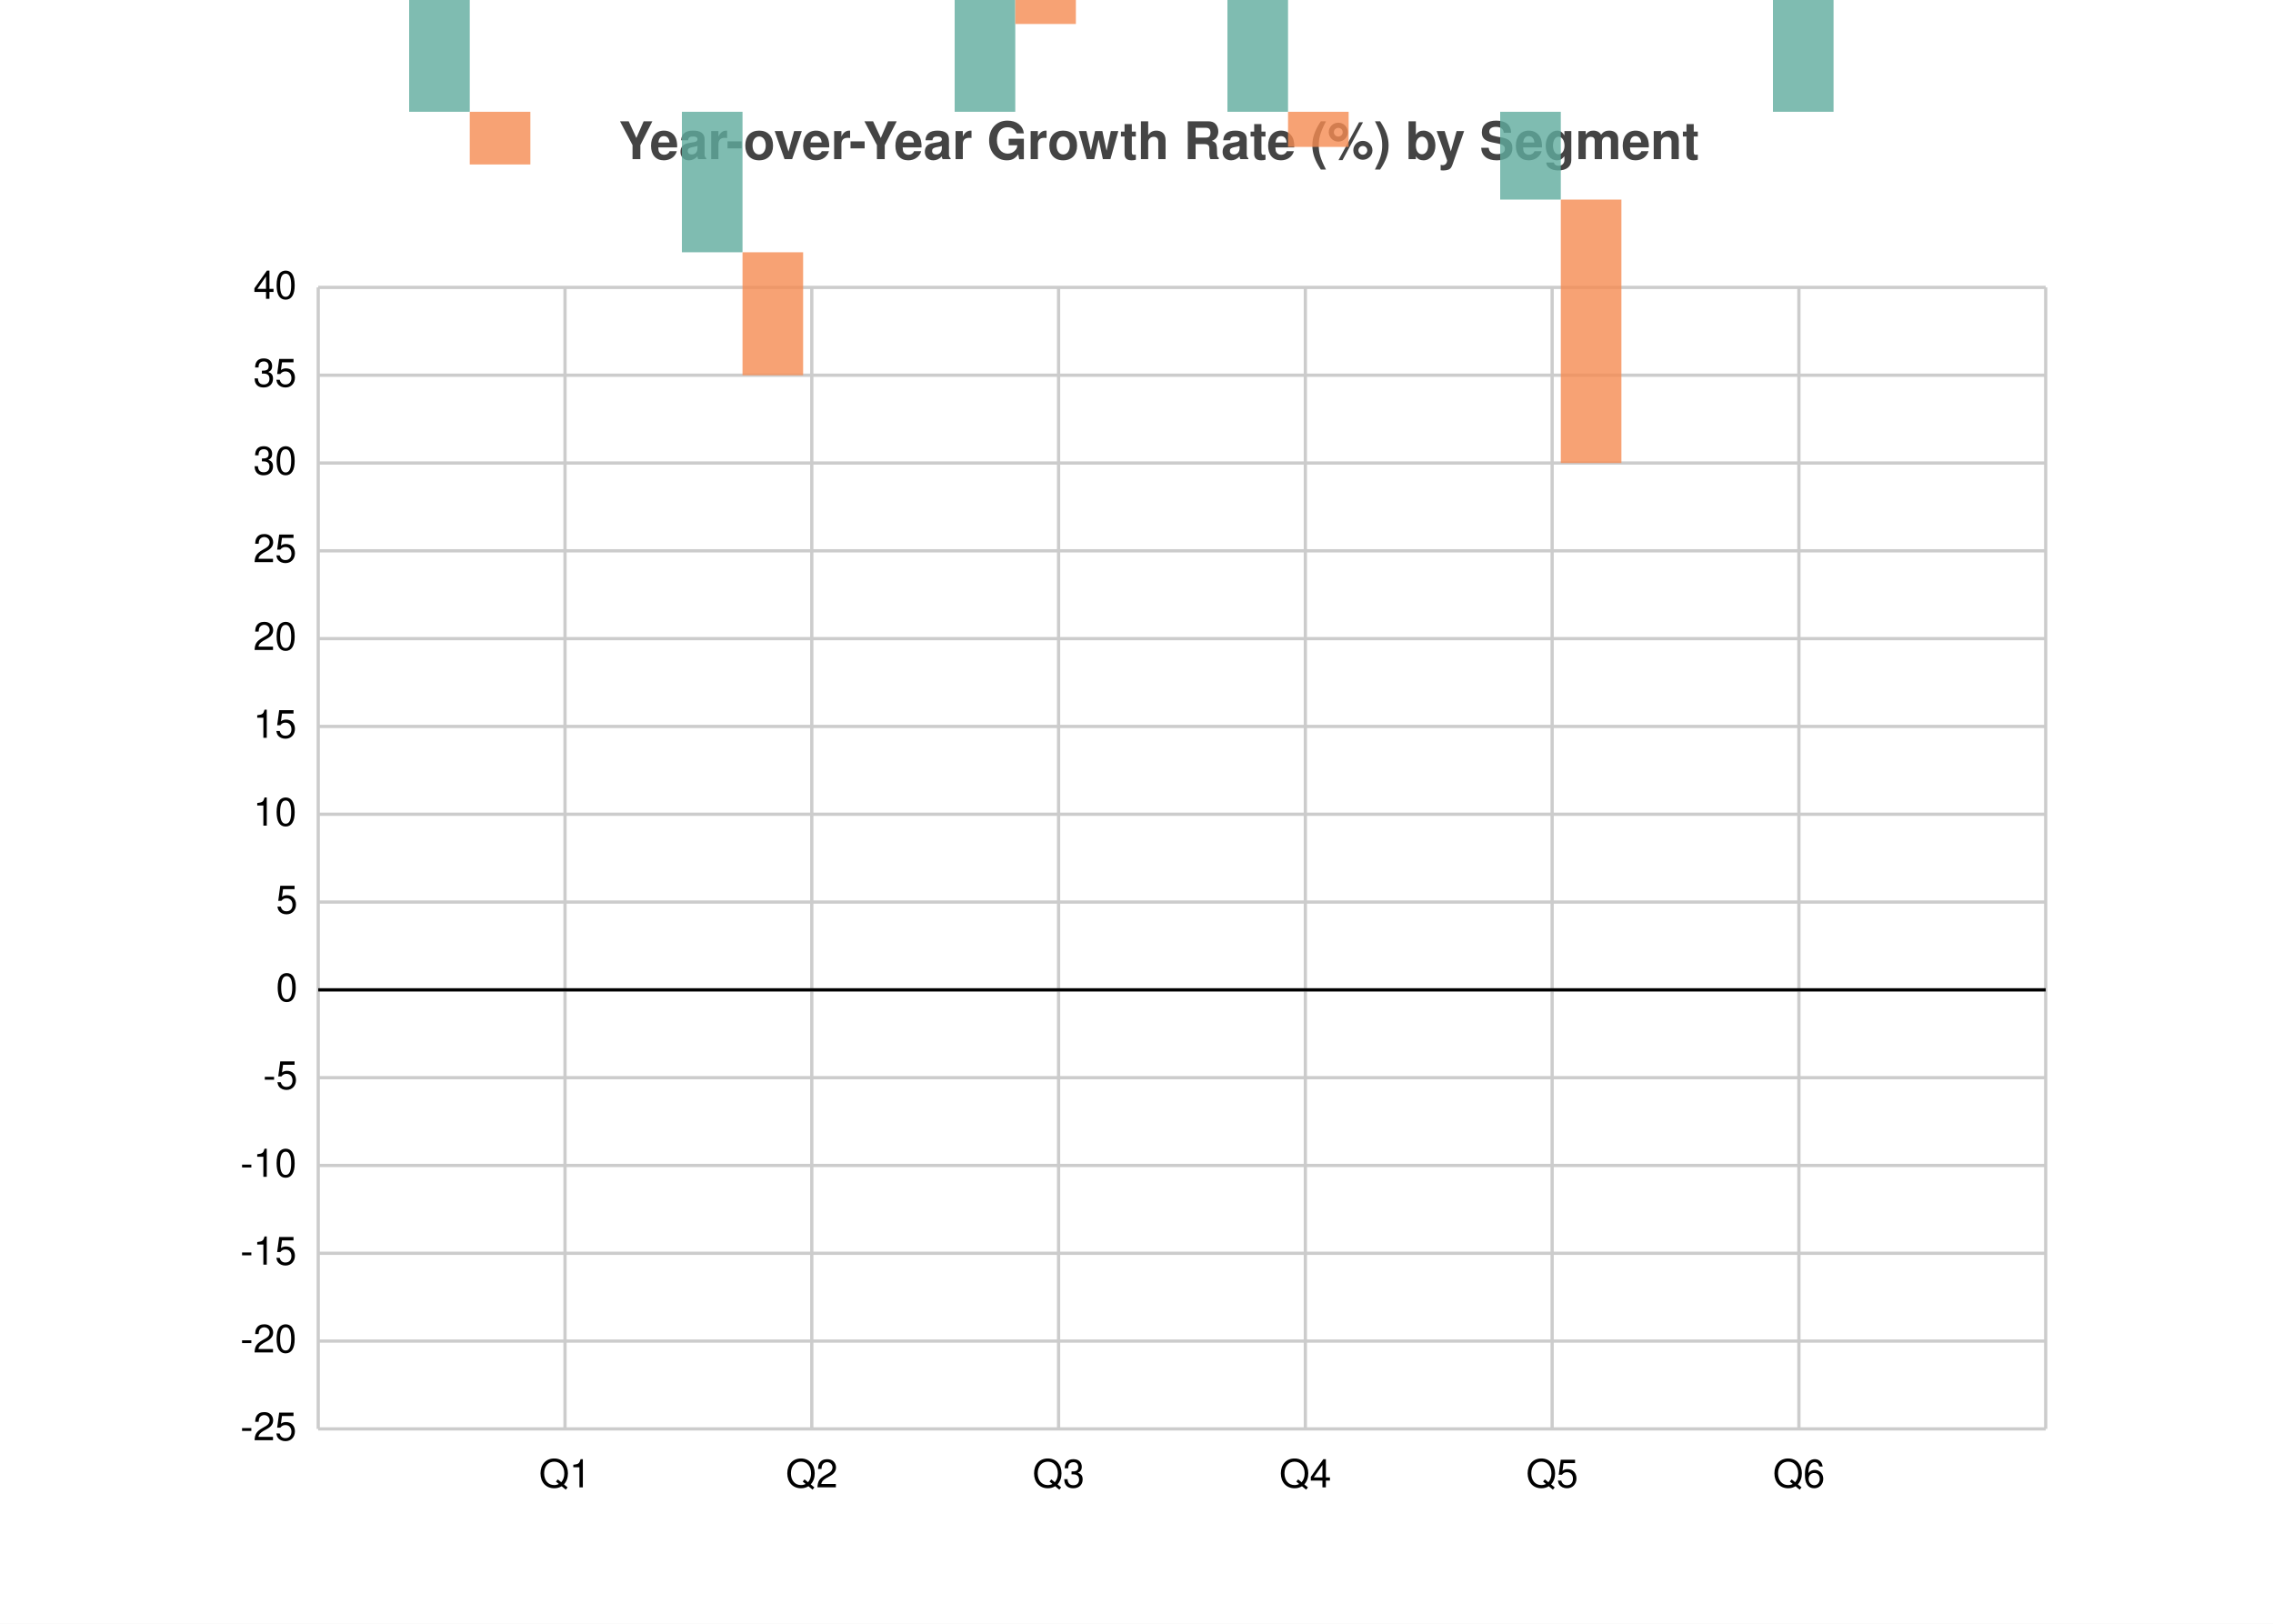
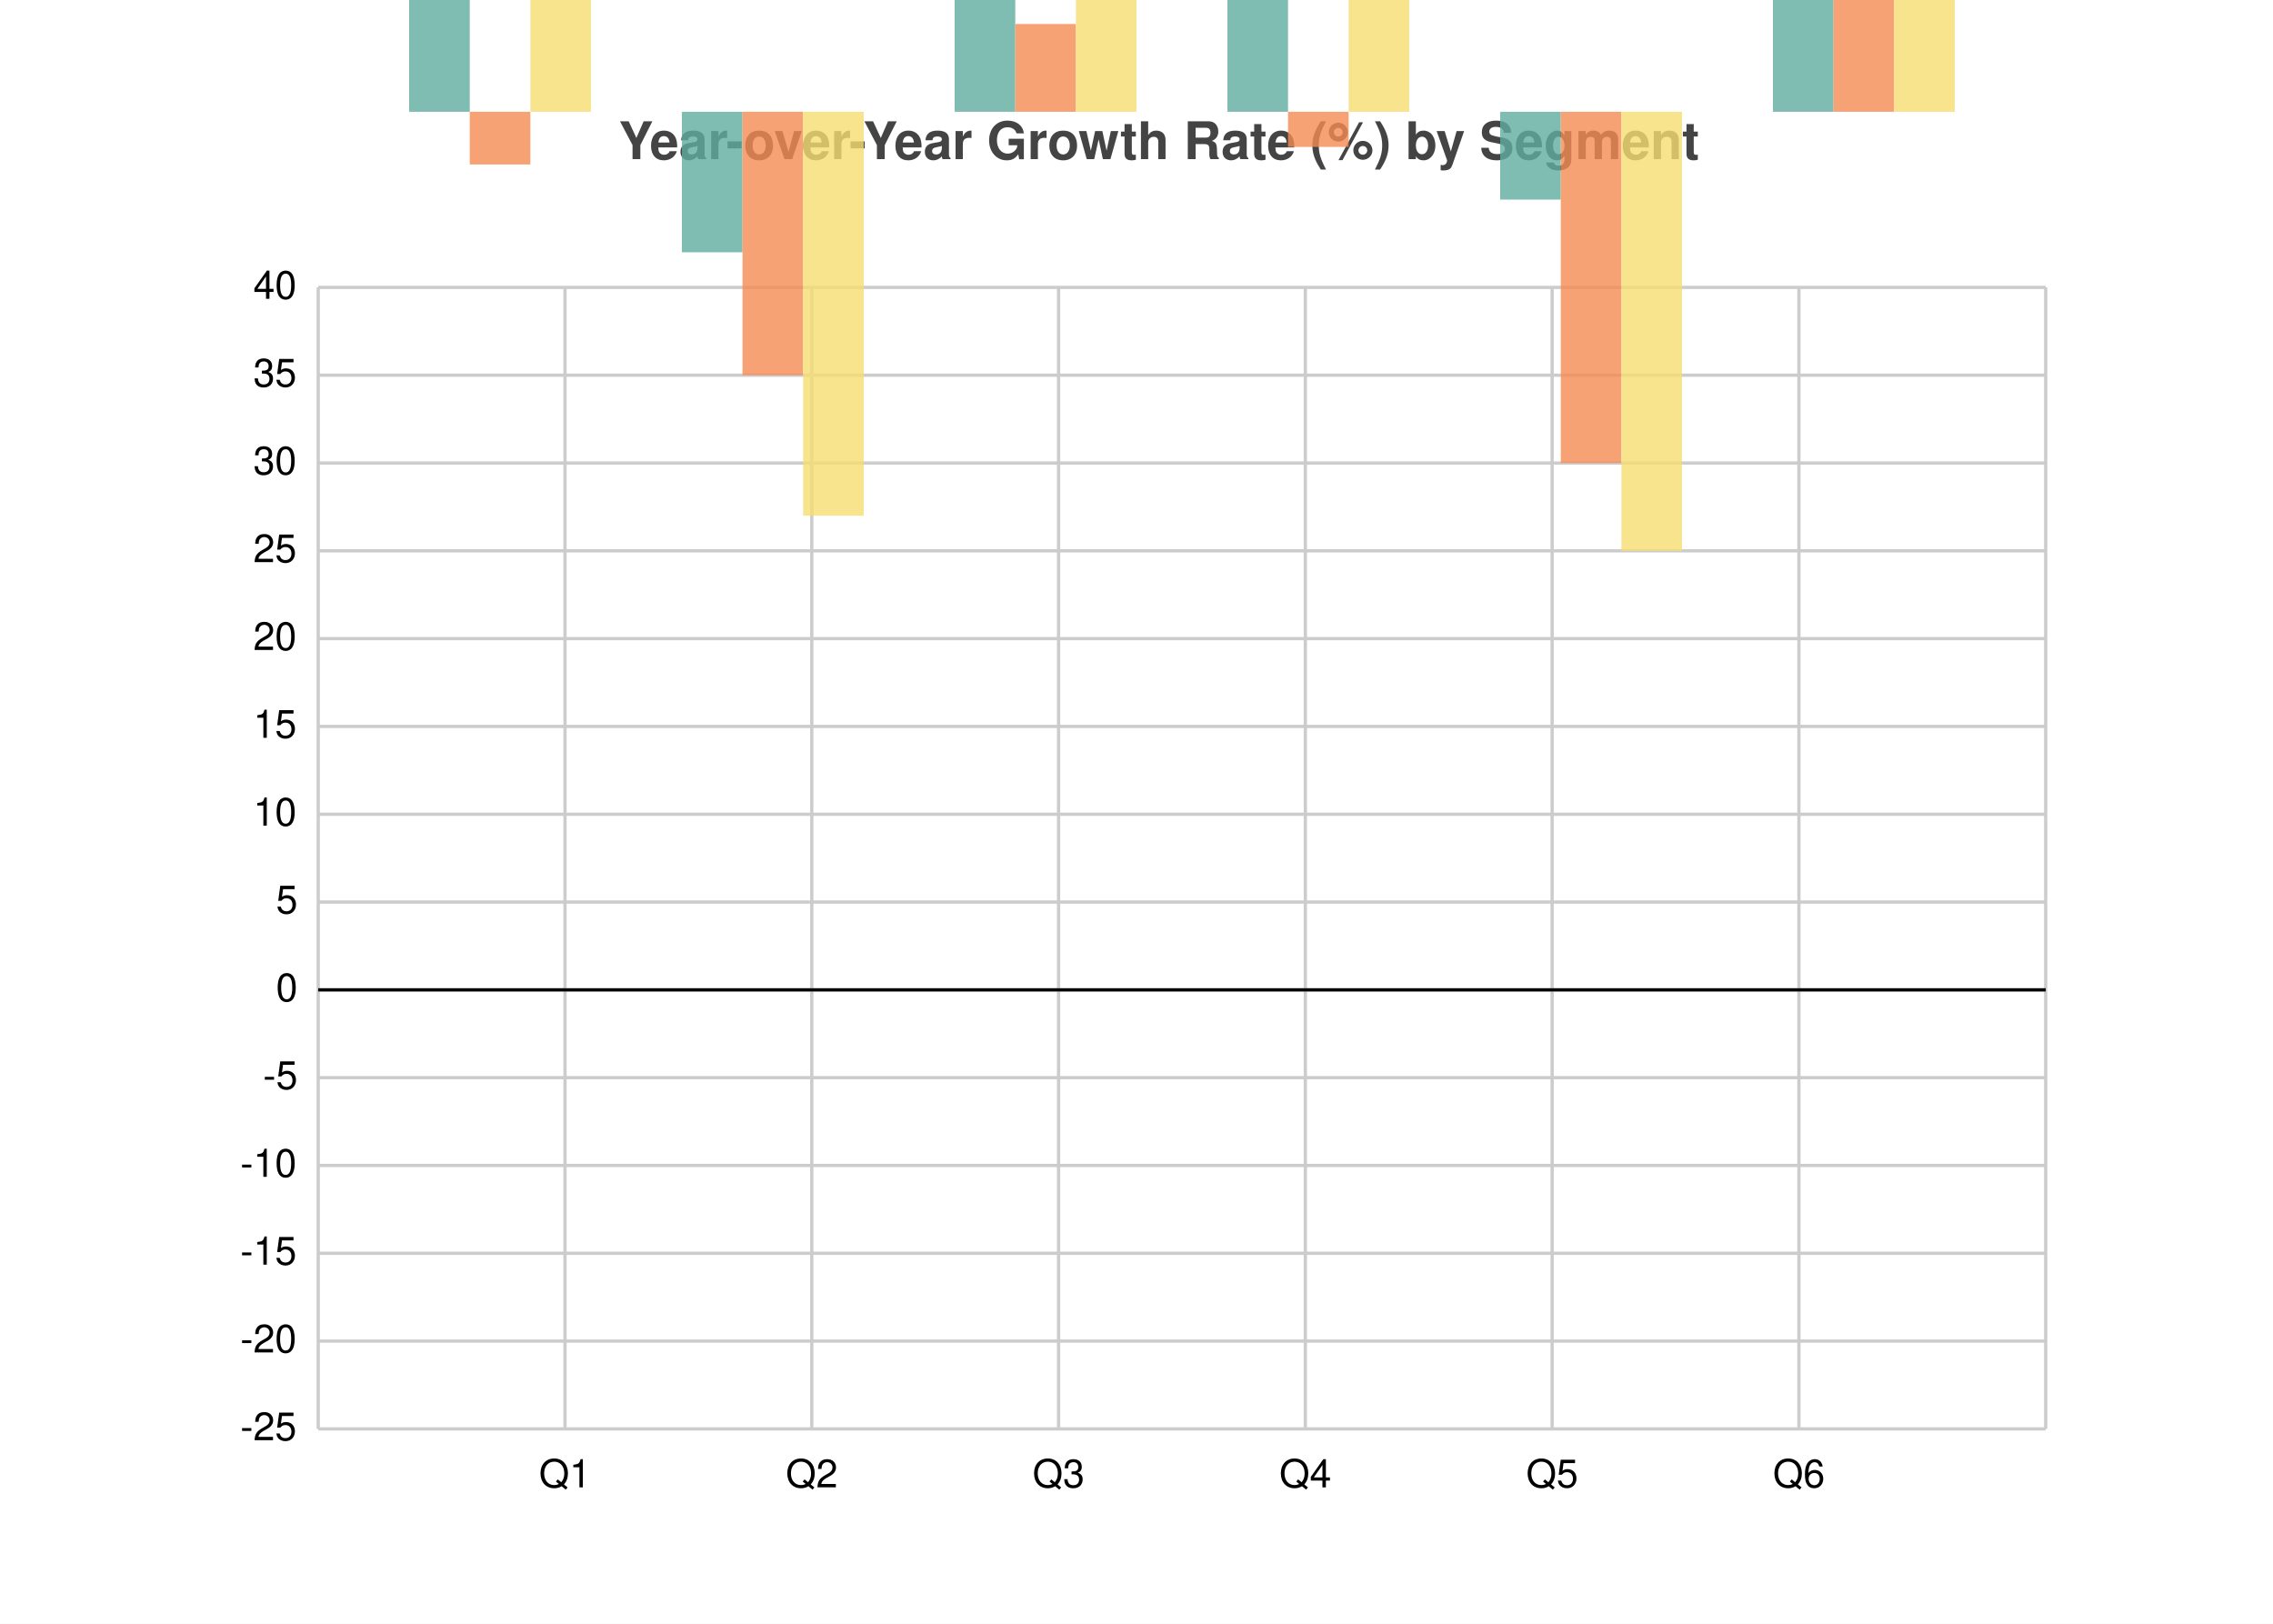
<svg xmlns="http://www.w3.org/2000/svg" width="700" height="500" viewBox="0 0 700 500">
  <path fill="white" d="M0 0 h700 v500 h-700 v-500Z" />
  <text transform="translate(-159.5, 19)" fill="#444444" font-family="Helvetica" font-weight="bold" font-size="16" x="350.0" y="30.0">Year-over-Year Growth Rate (%) by Segment</text>
  <g>
    <path stroke="#CCCCCC" stroke-dasharray="None" d="M0 0.0 h532.0 M0 27.038 h532.0 M0 54.077 h532.0 M0 81.115 h532.0 M0 108.154 h532.0 M0 135.192 h532.0 M0 162.231 h532.0 M0 189.269 h532.0 M0 216.308 h532.0 M0 243.346 h532.0 M0 270.385 h532.0 M0 297.423 h532.0 M0 324.462 h532.0 M0 351.5 h532.0" transform="translate(98.0, 88.5)" />
    <g font-size="12" font-family="Helvetica" transform="translate(92.0, 88.5)">
      <text x="0" y="0.0" transform="translate(-14, 3.5)">40</text>
      <text x="0" y="27.038" transform="translate(-14, 3.5)">35</text>
      <text x="0" y="54.077" transform="translate(-14, 3.5)">30</text>
      <text x="0" y="81.115" transform="translate(-14, 3.5)">25</text>
      <text x="0" y="108.154" transform="translate(-14, 3.5)">20</text>
      <text x="0" y="135.192" transform="translate(-14, 3.5)">15</text>
      <text x="0" y="162.231" transform="translate(-14, 3.5)">10</text>
      <text x="0" y="189.269" transform="translate(-7, 3.5)">5</text>
      <text x="0" y="216.308" transform="translate(-7, 3.5)">0</text>
      <text x="0" y="243.346" transform="translate(-11, 3.5)">-5</text>
      <text x="0" y="270.385" transform="translate(-18, 3.5)">-10</text>
      <text x="0" y="297.423" transform="translate(-18, 3.5)">-15</text>
      <text x="0" y="324.462" transform="translate(-18, 3.5)">-20</text>
      <text x="0" y="351.5" transform="translate(-18, 3.5)">-25</text>
    </g>
  </g>
  <g>
    <path stroke="#CCCCCC" stroke-dasharray="None" d="M0.0 0 v351.5 M76.0 0 v351.5 M152.0 0 v351.5 M228.0 0 v351.5 M304.0 0 v351.5 M380.0 0 v351.5 M456.0 0 v351.5 M532.0 0 v351.5" transform="translate(98.0, 88.5)" />
    <g font-size="12" font-family="Helvetica" transform="translate(98.0, 106.5)">
      <text x="0.0" y="351.5" transform="translate(-1.5, 0)"> </text>
      <text x="76.0" y="351.5" transform="translate(-8.0, 0)">Q1</text>
      <text x="152.0" y="351.5" transform="translate(-8.0, 0)">Q2</text>
      <text x="228.0" y="351.5" transform="translate(-8.0, 0)">Q3</text>
      <text x="304.0" y="351.5" transform="translate(-8.0, 0)">Q4</text>
      <text x="380.0" y="351.5" transform="translate(-8.0, 0)">Q5</text>
      <text x="456.0" y="351.5" transform="translate(-8.0, 0)">Q6</text>
      <text x="532.0" y="351.5" transform="translate(-1.5, 0)"> </text>
    </g>
  </g>
  <path transform="translate(98.0, 88.5)" d="M0 216.308 h532.0z" stroke="black" />
  <g opacity="0.8" transform="translate(-70.0, -60.0) rotate(180, 350.0, 250.0) scale(-1, 1) translate(-532.0, 0) translate(0.0, 270.3846)">
    <path d="M28.0 135.192 h18.667 v64.892 h-18.667 v-64.892Z M112.0 91.931 h18.667 v43.262 h-18.667 v-43.262Z M196.0 135.192 h18.667 v118.969 h-18.667 v-118.969Z M280.0 135.192 h18.667 v97.338 h-18.667 v-97.338Z M364.0 108.154 h18.667 v27.038 h-18.667 v-27.038Z M448.0 135.192 h18.667 v162.231 h-18.667 v-162.231Z" fill="#5fab9e" />
-     <path d="M46.667 118.969 h18.667 v16.223 h-18.667 v-16.223Z M130.667 54.077 h18.667 v37.854 h-18.667 v-37.854Z M214.667 162.231 h18.667 v91.931 h-18.667 v-91.931Z M298.667 124.377 h18.667 v10.815 h-18.667 v-10.815Z M382.667 27.038 h18.667 v81.115 h-18.667 v-81.115Z M466.667 178.454 h18.667 v118.969 h-18.667 v-118.969Z" fill="#f58b51" />
-     <path d="M65.333 183.862 h18.667 v16.223 h-18.667 v-16.223Z M149.333 10.815 h18.667 v0.0 h-18.667 v-0.0Z M233.333 227.123 h18.667 v54.077 h-18.667 v-54.077Z M317.333 221.715 h18.667 v10.815 h-18.667 v-10.815Z M401.333 0.0 h18.667 v0.0 h-18.667 v-0.0Z M485.333 340.685 h18.667 v0.0 h-18.667 v-0.0Z" fill="#f7dd72" />
+     <path d="M46.667 118.969 h18.667 v16.223 h-18.667 v-16.223Z M130.667 54.077 h18.667 v81.115 h-18.667 v-81.115Z M214.667 135.192 h18.667 v27.038 h-18.667 v-27.038Z M298.667 124.377 h18.667 v10.815 h-18.667 v-10.815Z M382.667 27.038 h18.667 v108.154 h-18.667 v-108.154Z M466.667 135.192 h18.667 v43.262 h-18.667 v-43.262Z" fill="#f58b51" />
+     <path d="M65.333 135.192 h18.667 v48.669 h-18.667 v-48.669Z M149.333 10.815 h18.667 v124.377 h-18.667 v-124.377Z M233.333 135.192 h18.667 v91.931 h-18.667 v-91.931Z M317.333 135.192 h18.667 v86.523 h-18.667 v-86.523Z M401.333 0.0 h18.667 v135.192 h-18.667 v-135.192Z M485.333 135.192 h18.667 v205.492 h-18.667 v-205.492Z" fill="#f7dd72" />
  </g>
</svg>
